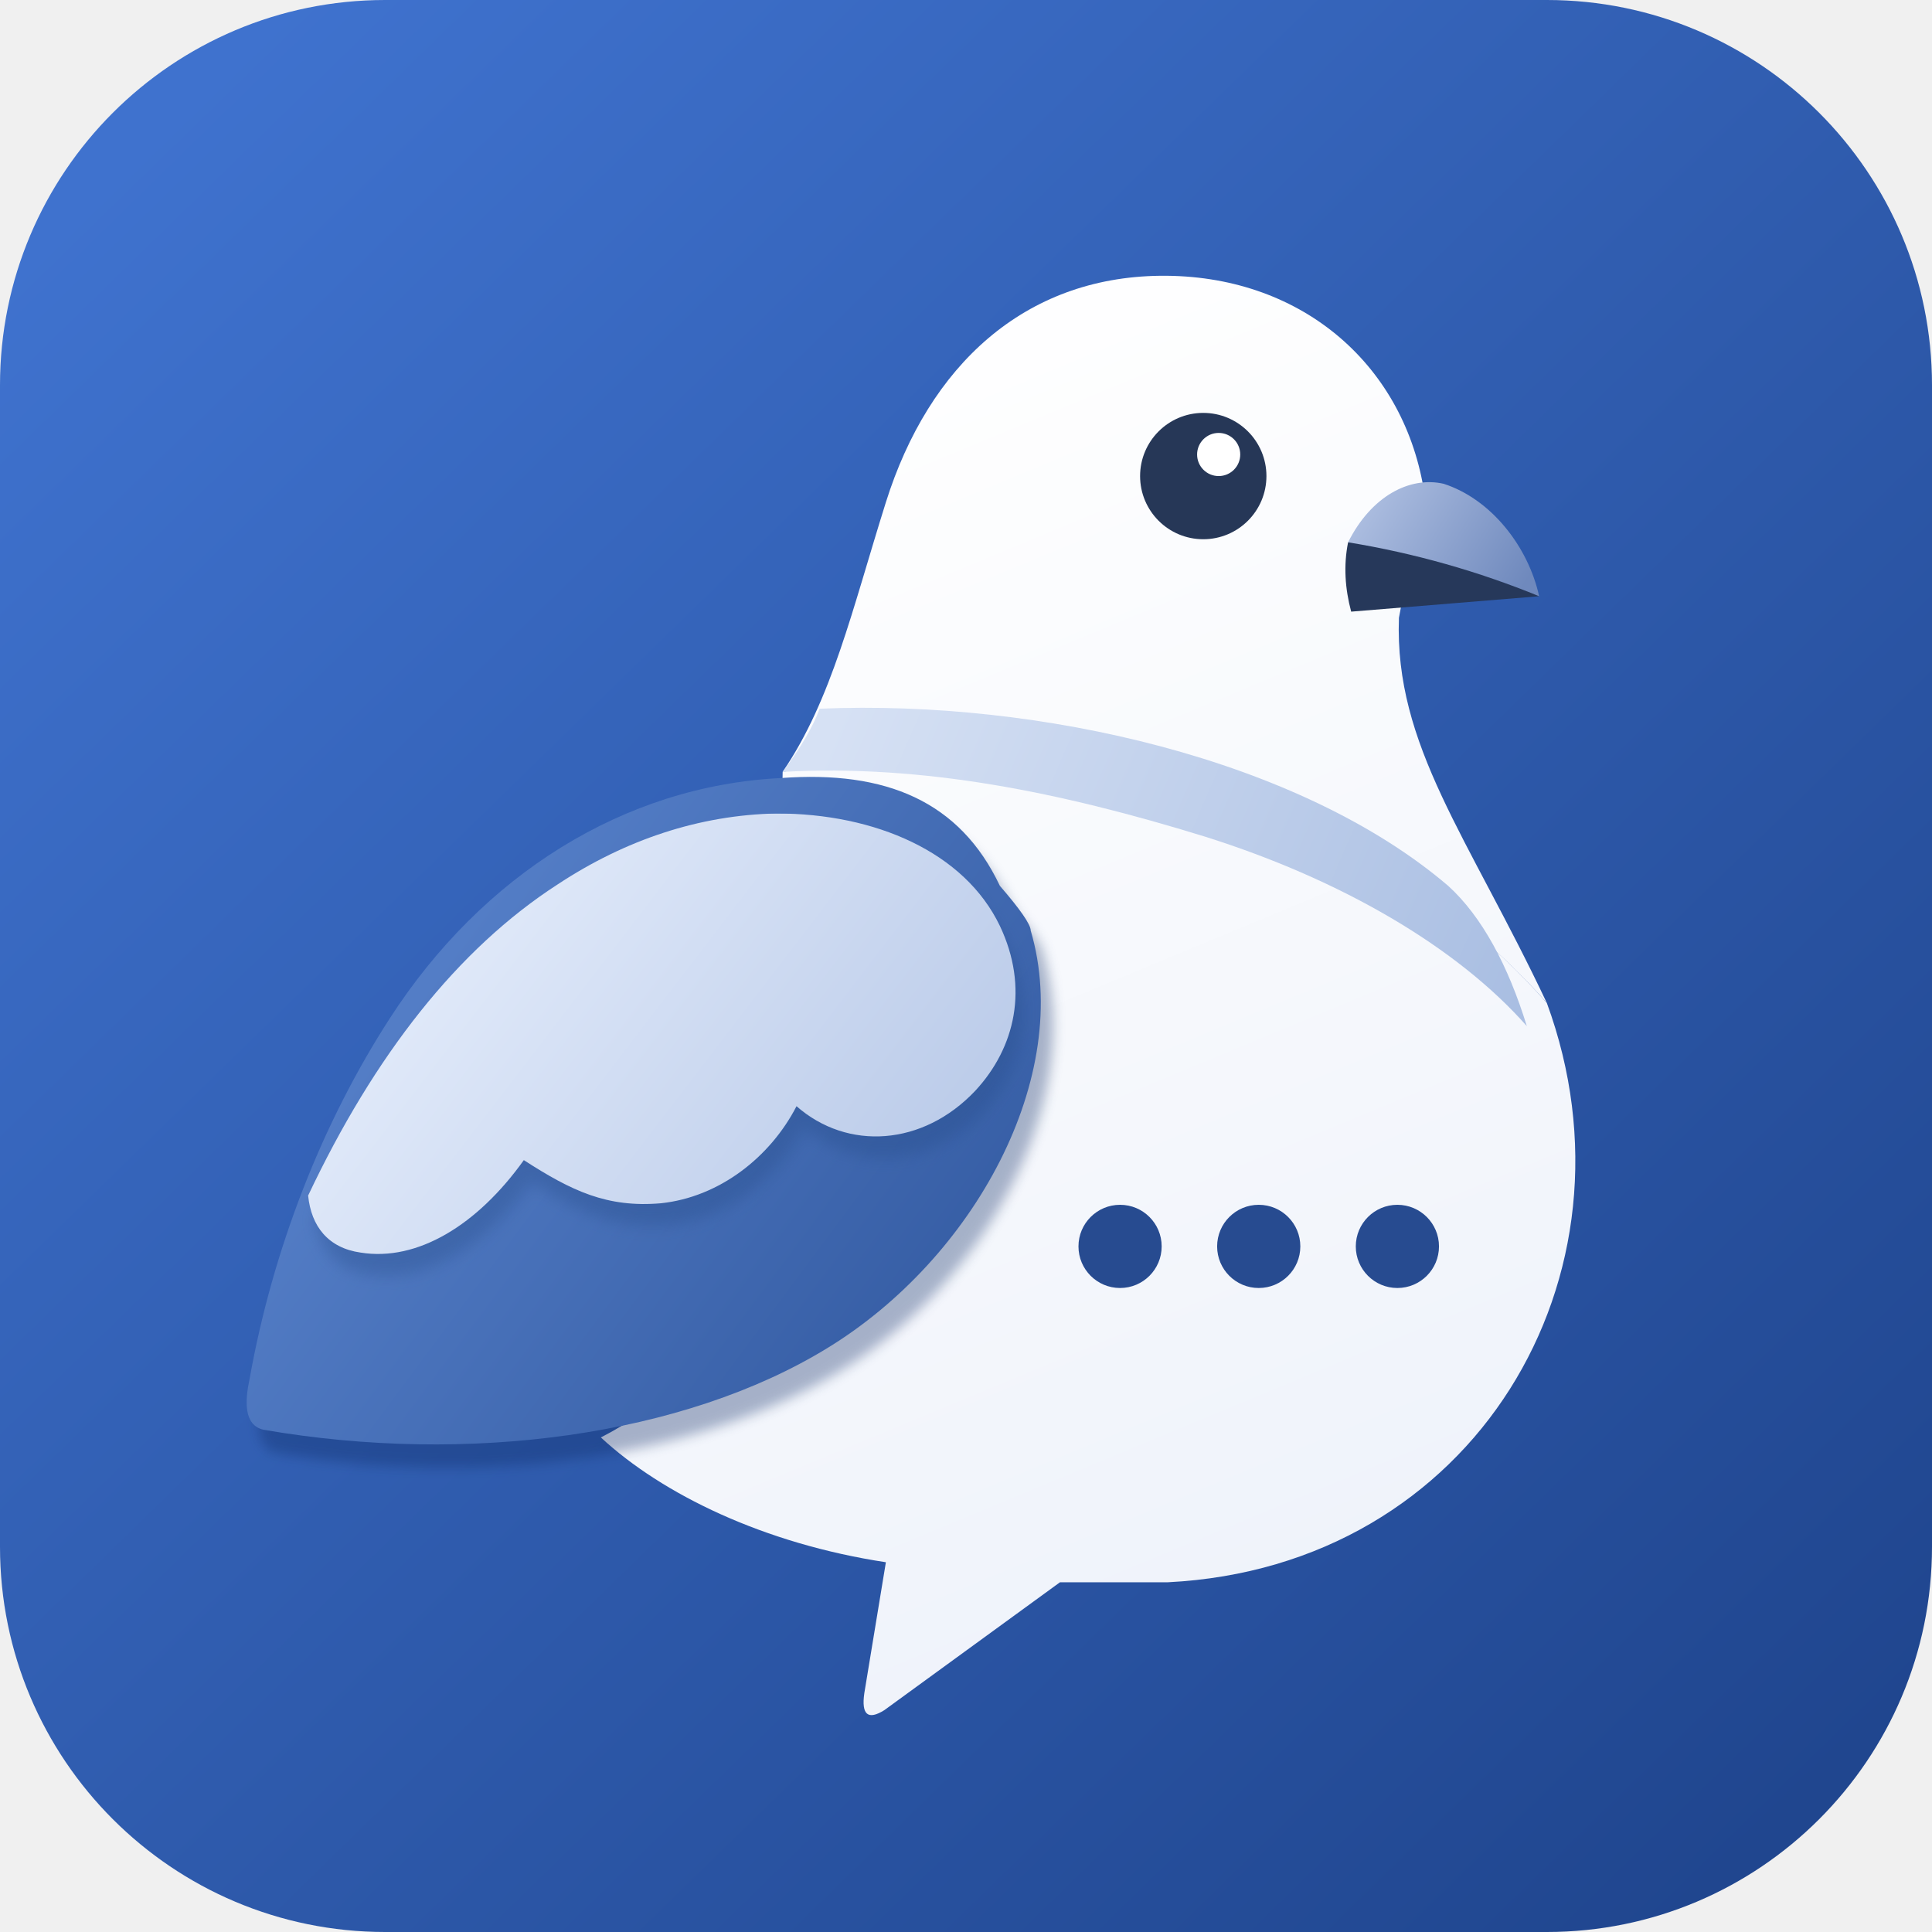
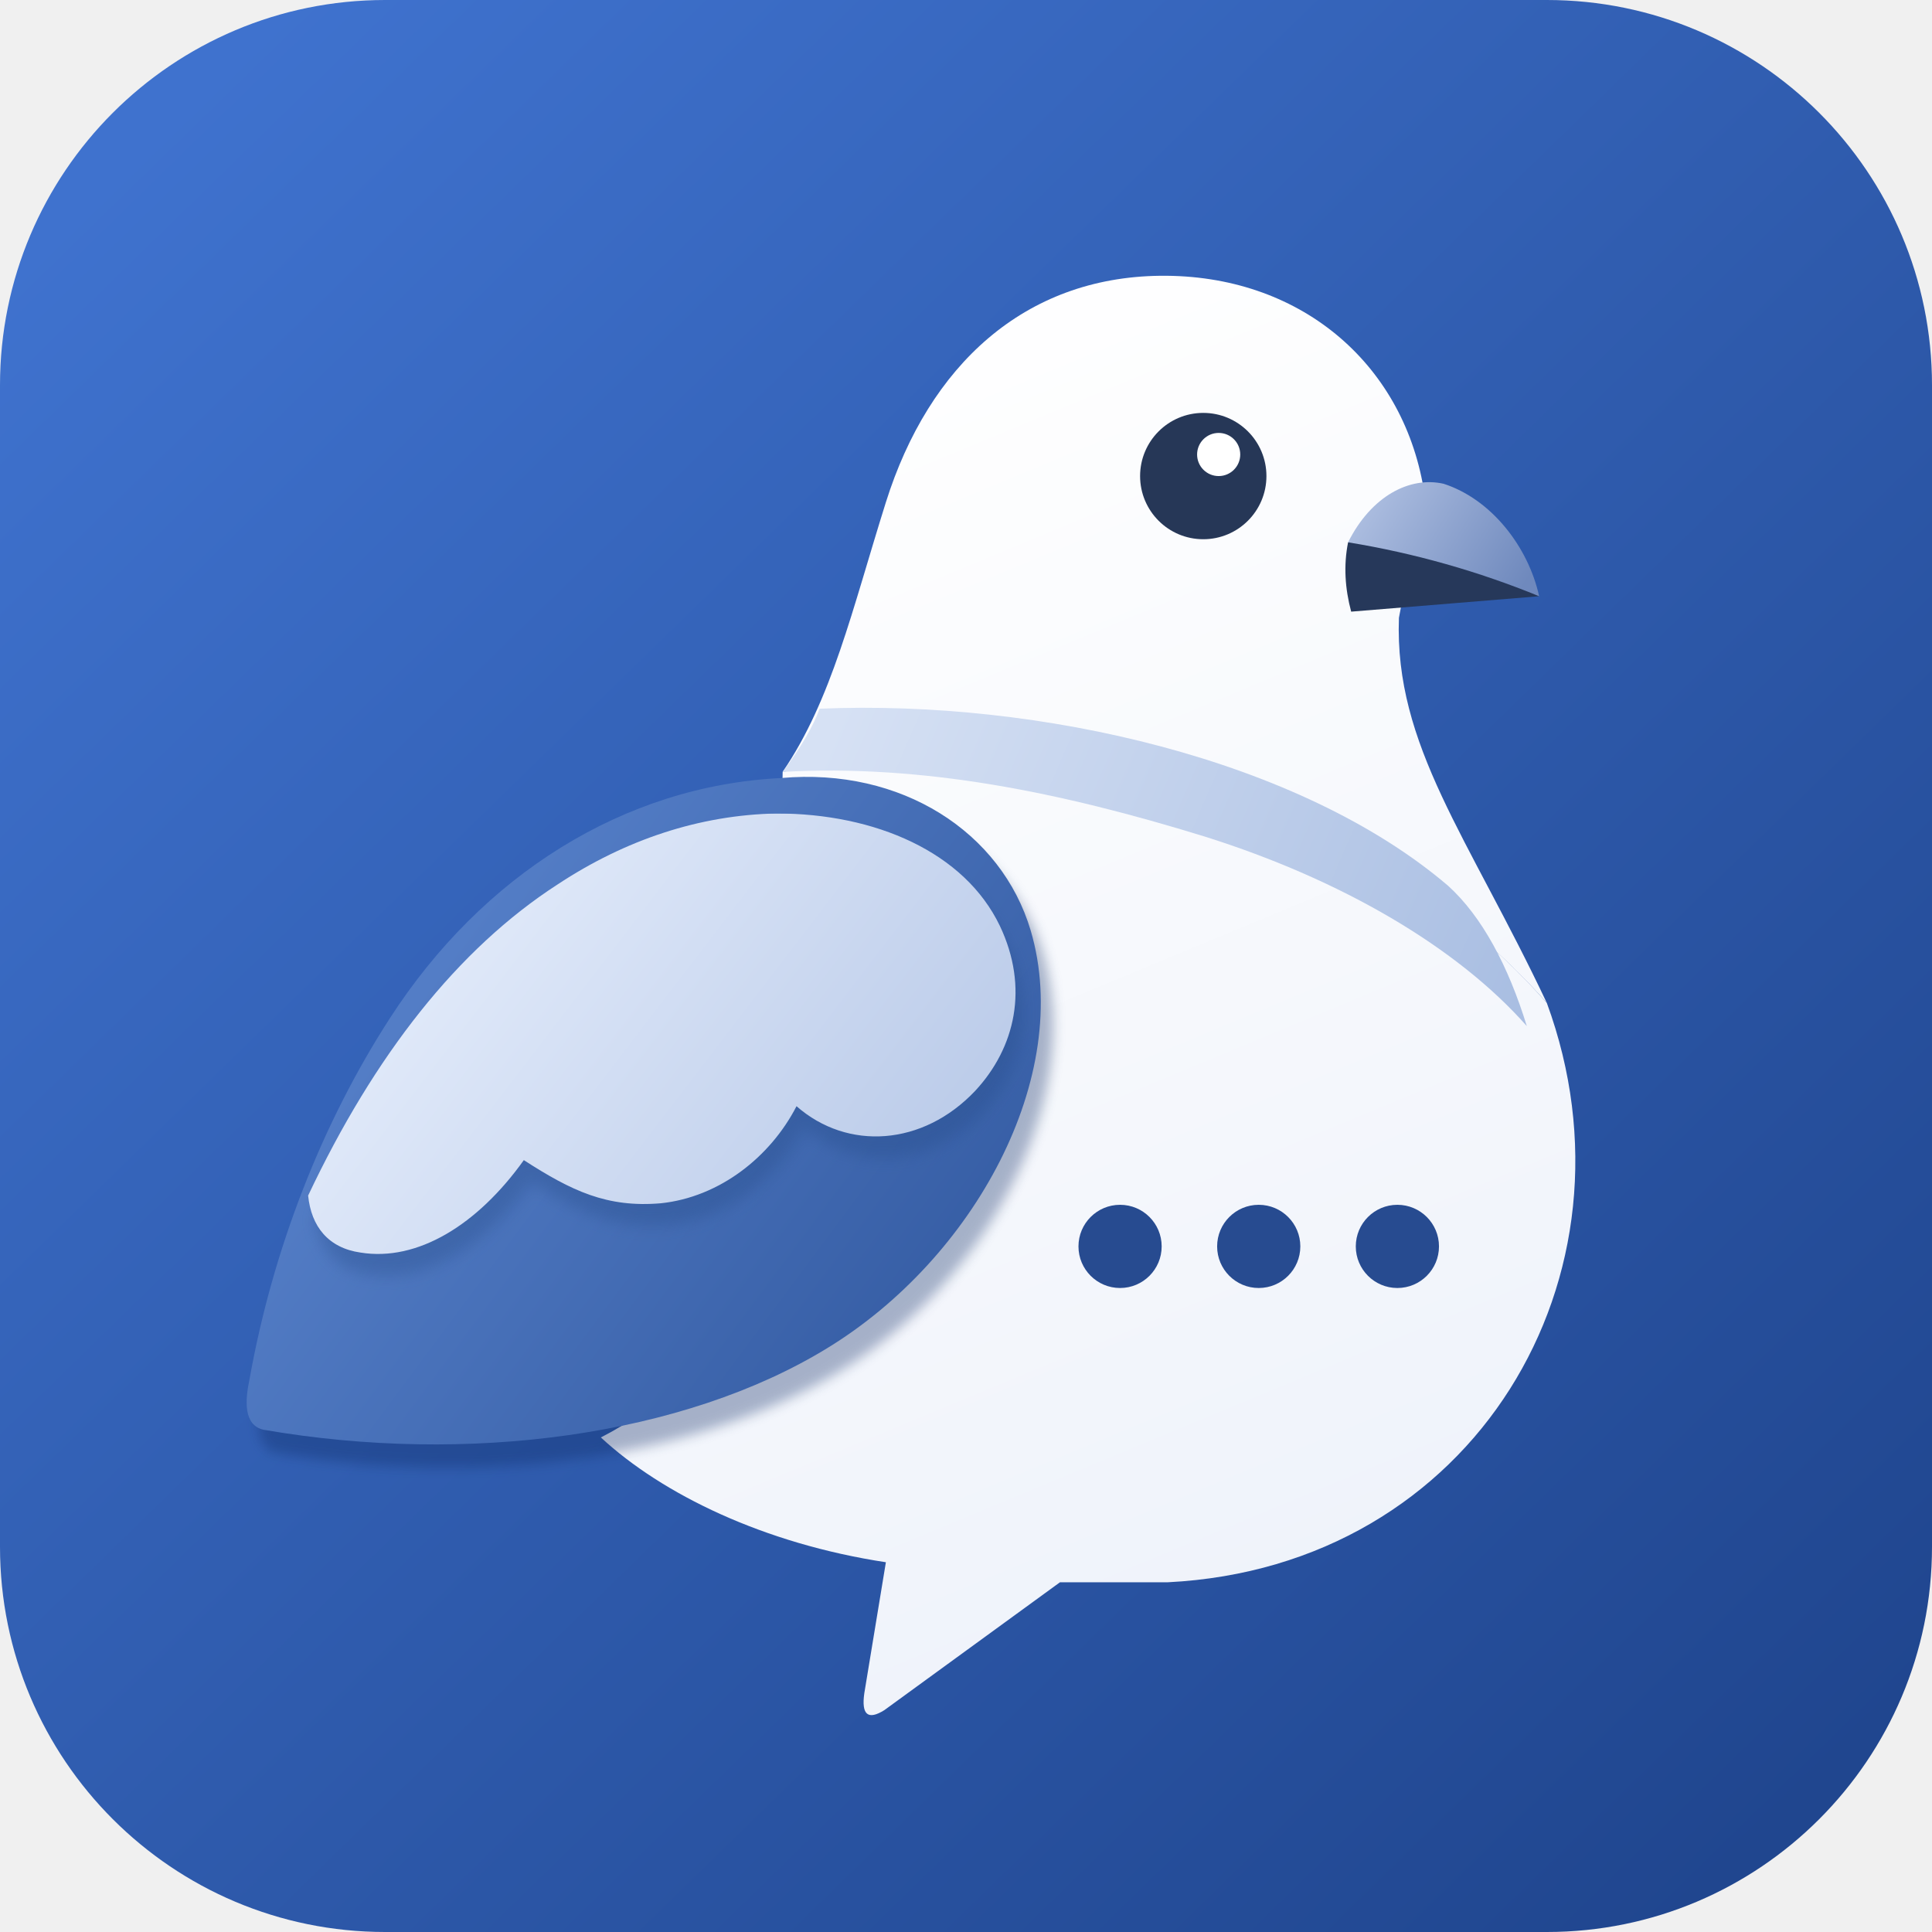
<svg xmlns="http://www.w3.org/2000/svg" width="1254" height="1254" viewBox="0 0 1254 1254" role="img" aria-labelledby="title desc">
  <defs>
    <clipPath id="icon-bounds">
      <rect width="1254" height="1254" rx="250" />
    </clipPath>
    <clipPath id="inner-wing-bounds">
      <rect x="190" y="528" width="490" height="310" />
    </clipPath>
    <clipPath id="outer-wing-shadow-bounds">
      <rect x="140" y="530" width="570" height="430" />
    </clipPath>
    <linearGradient id="background" x1="95" y1="88" x2="1160" y2="1180" gradientUnits="userSpaceOnUse">
      <stop stop-color="#3f72ce" />
      <stop offset="1" stop-color="#20468f" />
    </linearGradient>
    <linearGradient id="body" x1="555" y1="205" x2="910" y2="1060" gradientUnits="userSpaceOnUse">
      <stop stop-color="#fff" />
      <stop offset="1" stop-color="#eef2fa" />
    </linearGradient>
    <linearGradient id="outer-wing" x1="285" y1="605" x2="668" y2="890" gradientUnits="userSpaceOnUse">
      <stop stop-color="#547ec7" />
      <stop offset="1" stop-color="#31589f" />
    </linearGradient>
    <linearGradient id="inner-wing" x1="280" y1="535" x2="580" y2="765" gradientUnits="userSpaceOnUse">
      <stop stop-color="#e6eefc" />
      <stop offset="1" stop-color="#bdcdea" />
    </linearGradient>
    <linearGradient id="collar" x1="544" y1="465" x2="985" y2="655" gradientUnits="userSpaceOnUse">
      <stop stop-color="#d6e1f4" />
      <stop offset="1" stop-color="#a9bee2" />
    </linearGradient>
    <linearGradient id="beak-top" x1="885" y1="323" x2="986" y2="385" gradientUnits="userSpaceOnUse">
      <stop stop-color="#aebfe1" />
      <stop offset="1" stop-color="#6f89bd" />
    </linearGradient>
    <filter id="wing-shadow" x="-25%" y="-25%" width="160%" height="165%" color-interpolation-filters="sRGB">
      <feGaussianBlur in="SourceAlpha" stdDeviation="4" result="blur" />
      <feOffset in="blur" dx="8" dy="15" result="offset" />
      <feFlood flood-color="#0d2a66" flood-opacity=".34" result="color" />
      <feComposite in="color" in2="offset" operator="in" />
    </filter>
    <filter id="inner-wing-shadow" x="-28%" y="-30%" width="165%" height="175%" color-interpolation-filters="sRGB">
      <feGaussianBlur in="SourceAlpha" stdDeviation="5" result="blur" />
      <feOffset in="blur" dx="5" dy="14" result="offset" />
      <feFlood flood-color="#244985" flood-opacity=".32" result="color" />
      <feComposite in="color" in2="offset" operator="in" />
      <feMerge>
        <feMergeNode />
        <feMergeNode in="SourceGraphic" />
      </feMerge>
    </filter>
  </defs>
  <g clip-path="url(#icon-bounds)">
    <rect width="1254" height="1254" rx="250" fill="url(#background)" />
    <path id="body-and-tail" fill="url(#body)" d="M508 501C640 477 866 493 1004 651C1069 828 957 1017 758 1027H688L574 1110Q558 1120 561 1099L575 1014C496 1002 430 970 390 933C470 892 497 821 501 745C507 622 507 550 508 501Z" />
    <path id="head" fill="url(#body)" d="M508 501C540 454 553 396 575 326C603 237 665 180 753 179C843 178 910 235 924 317L908 401C905 484 953 543 1004 651C960 601 896 554 833 528C731 486 621 477 508 501Z" />
    <g id="outer-wing-shadow" clip-path="url(#outer-wing-shadow-bounds)">
-       <path filter="url(#wing-shadow)" fill="url(#outer-wing)" d="M507 505C575 500 623 520 649 575C662 590 669 600 669 604C697 699 632 817 537 875C444 932 304 951 171 928C158 925 159 909 162 895C177 811 209 729 253 661C313 568 405 510 507 505Z" />
+       <path filter="url(#wing-shadow)" fill="url(#outer-wing)" d="M507 505C585 498 650 540 669 604C697 699 632 817 537 875C444 932 304 951 171 928C158 925 159 909 162 895C177 811 209 729 253 661C313 568 405 510 507 505Z" />
    </g>
-     <path id="outer-wing-shape" fill="url(#outer-wing)" d="M507 505C575 500 623 520 649 575C662 590 669 600 669 604C697 699 632 817 537 875C444 932 304 951 171 928C158 925 159 909 162 895C177 811 209 729 253 661C313 568 405 510 507 505Z" />
+     <path id="outer-wing-shape" fill="url(#outer-wing)" d="M507 505C585 498 650 540 669 604C697 699 632 817 537 875C444 932 304 951 171 928C158 925 159 909 162 895C177 811 209 729 253 661C313 568 405 510 507 505Z" />
    <g id="inner-wing-layer" clip-path="url(#inner-wing-bounds)">
      <path id="inner-wing-shape" filter="url(#inner-wing-shadow)" fill="url(#inner-wing)" d="M504 528C568 528 626 553 649 601C668 641 659 680 633 708C599 744 550 747 517 718C500 751 467 777 429 781C394 784 371 773 340 753C310 795 271 819 234 813C213 810 202 796 200 776C243 685 297 616 362 574C406 545 454 529 504 528Z" />
    </g>
    <path id="collar-sweep" fill="url(#collar)" d="M532 460C675 454 844 493 940 575C962 595 979 627 991 666C946 615 871 571 782 543C688 514 599 496 508 501C520 485 528 471 532 460Z" />
    <circle id="eye" cx="781" cy="309" r="41" fill="#263757" />
    <circle id="eye-highlight" cx="791" cy="295" r="14" fill="#fff" />
    <path id="beak-upper" fill="url(#beak-top)" d="M875 352C890 322 915 309 937 314C968 324 992 355 999 387C959 381 917 369 875 352Z" />
    <path id="beak-lower" fill="#26385a" d="M875 352C918 359 960 371 999 387L877 397C873 382 872 367 875 352Z" />
    <g id="message-dots" fill="#274b90">
      <circle cx="727" cy="809" r="27" />
      <circle cx="817" cy="809" r="27" />
      <circle cx="907" cy="809" r="27" />
    </g>
  </g>
</svg>
